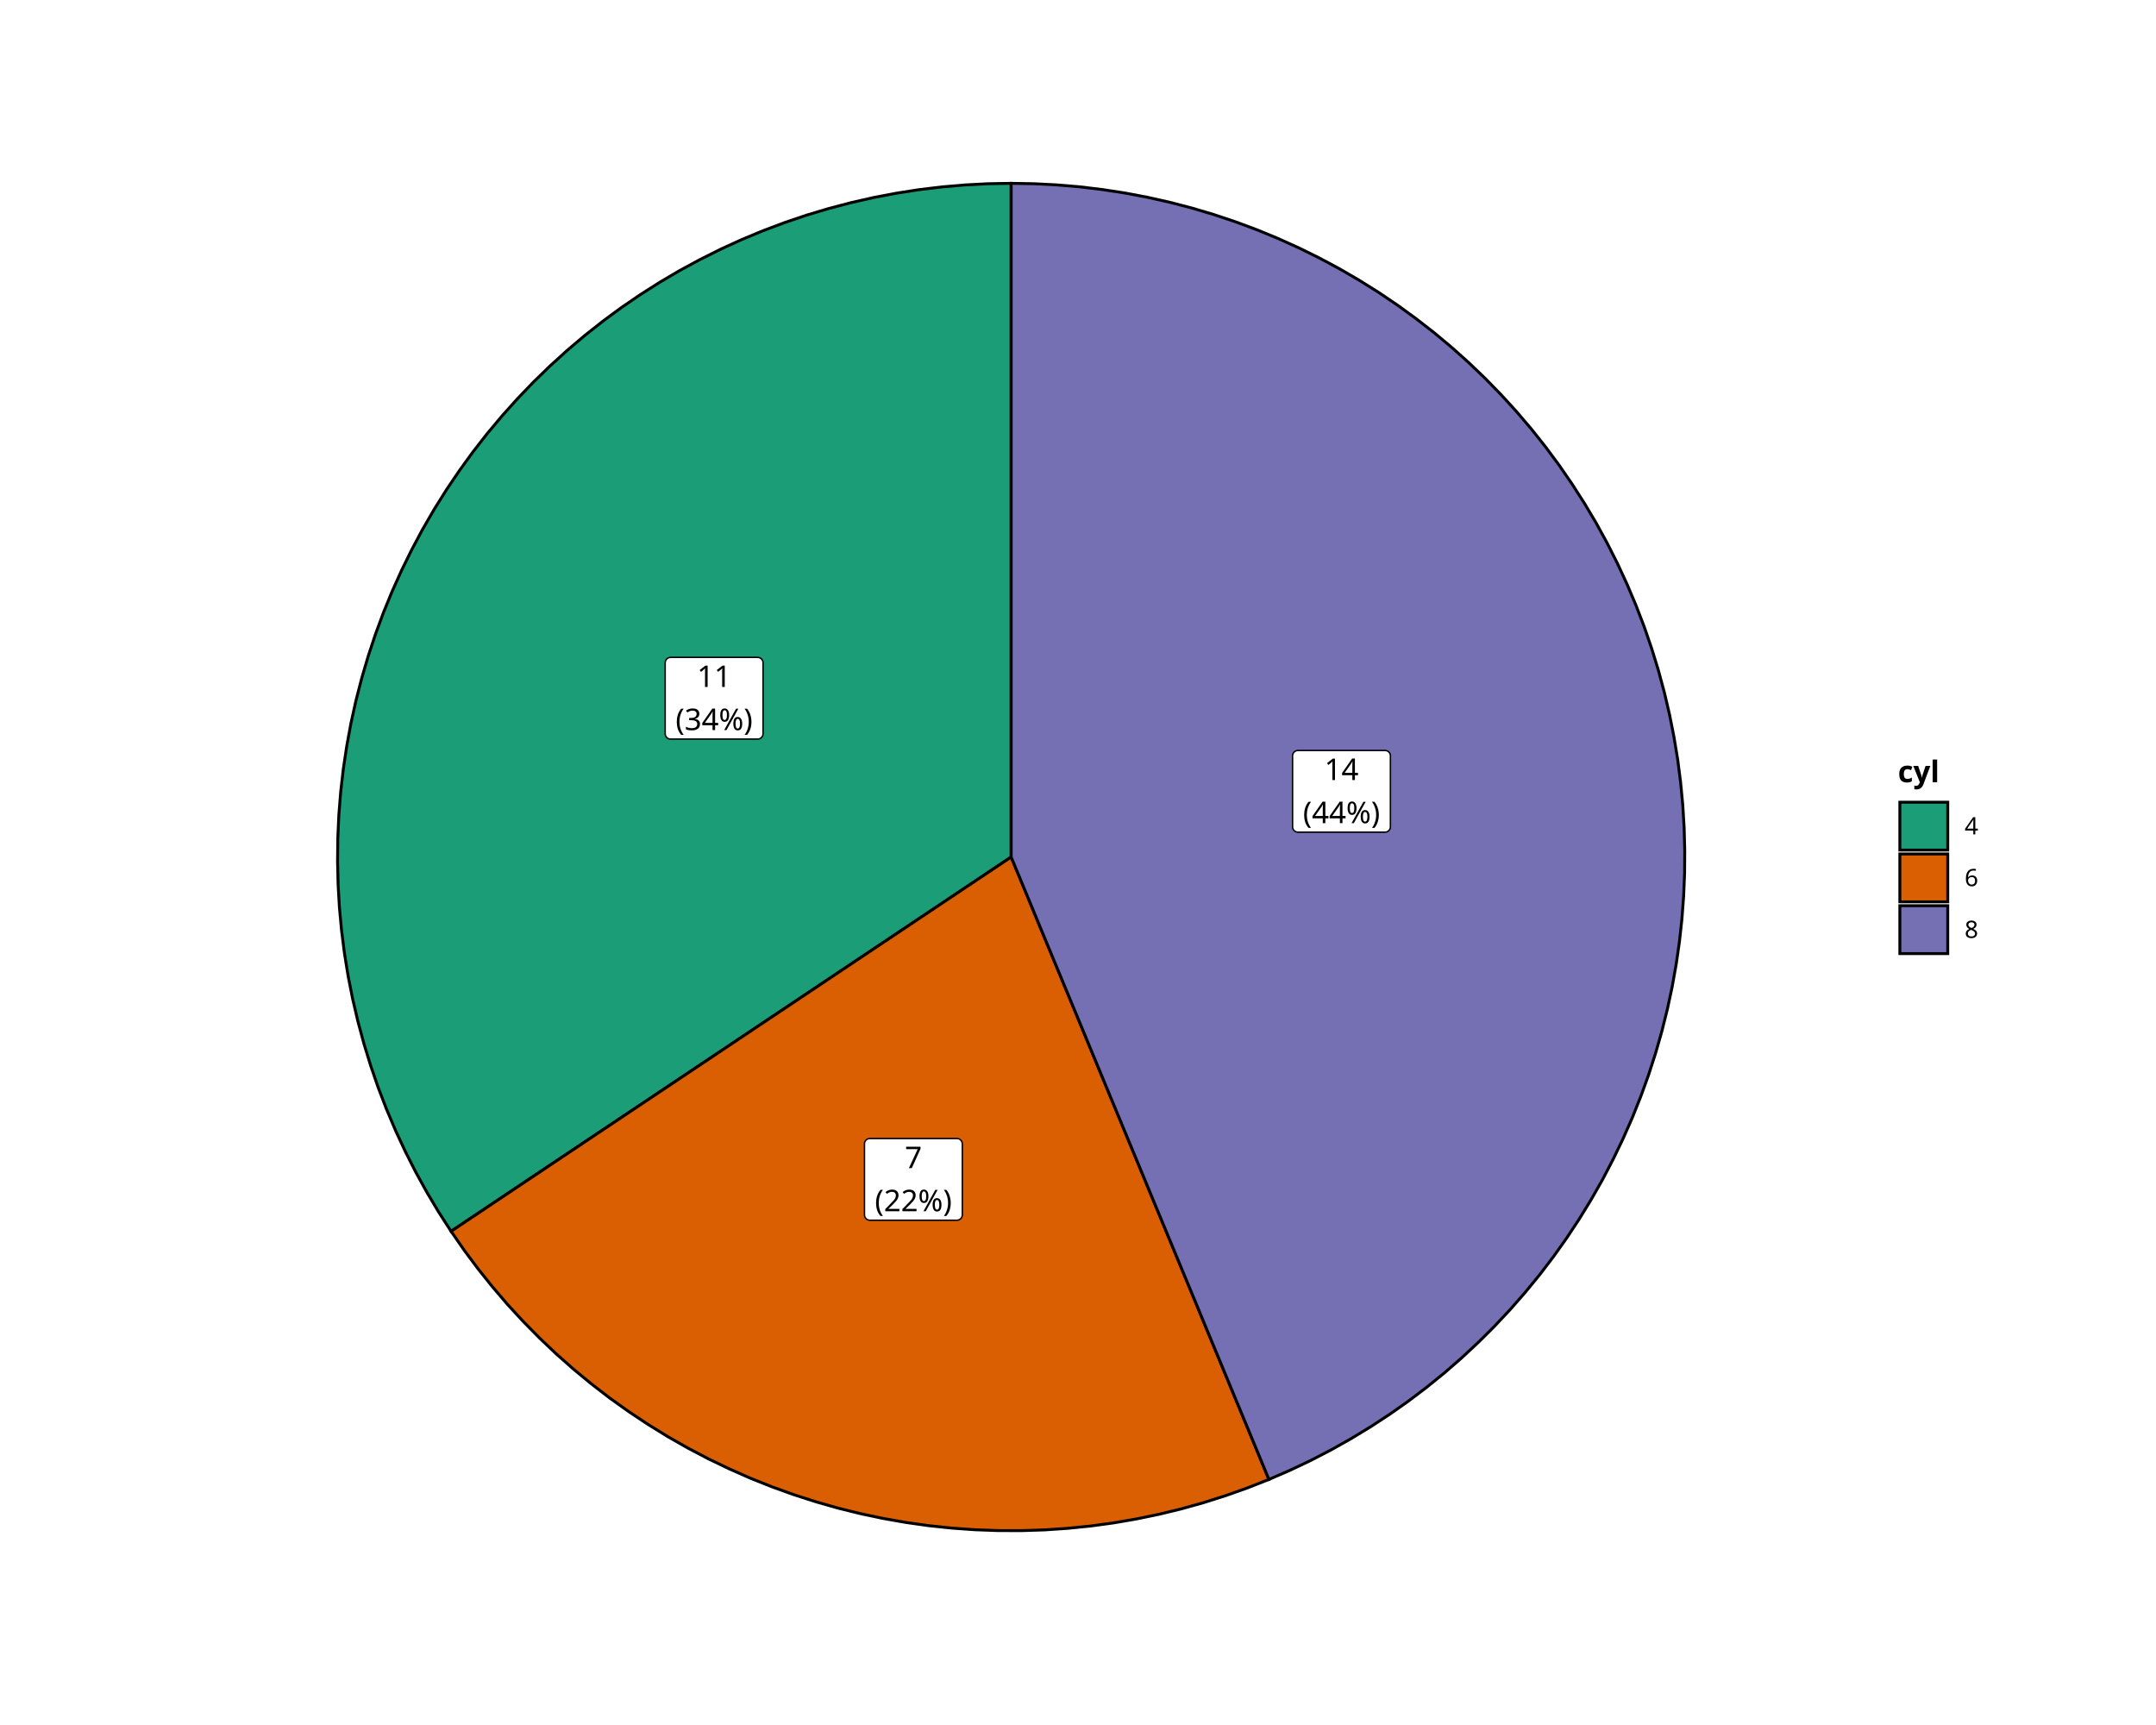
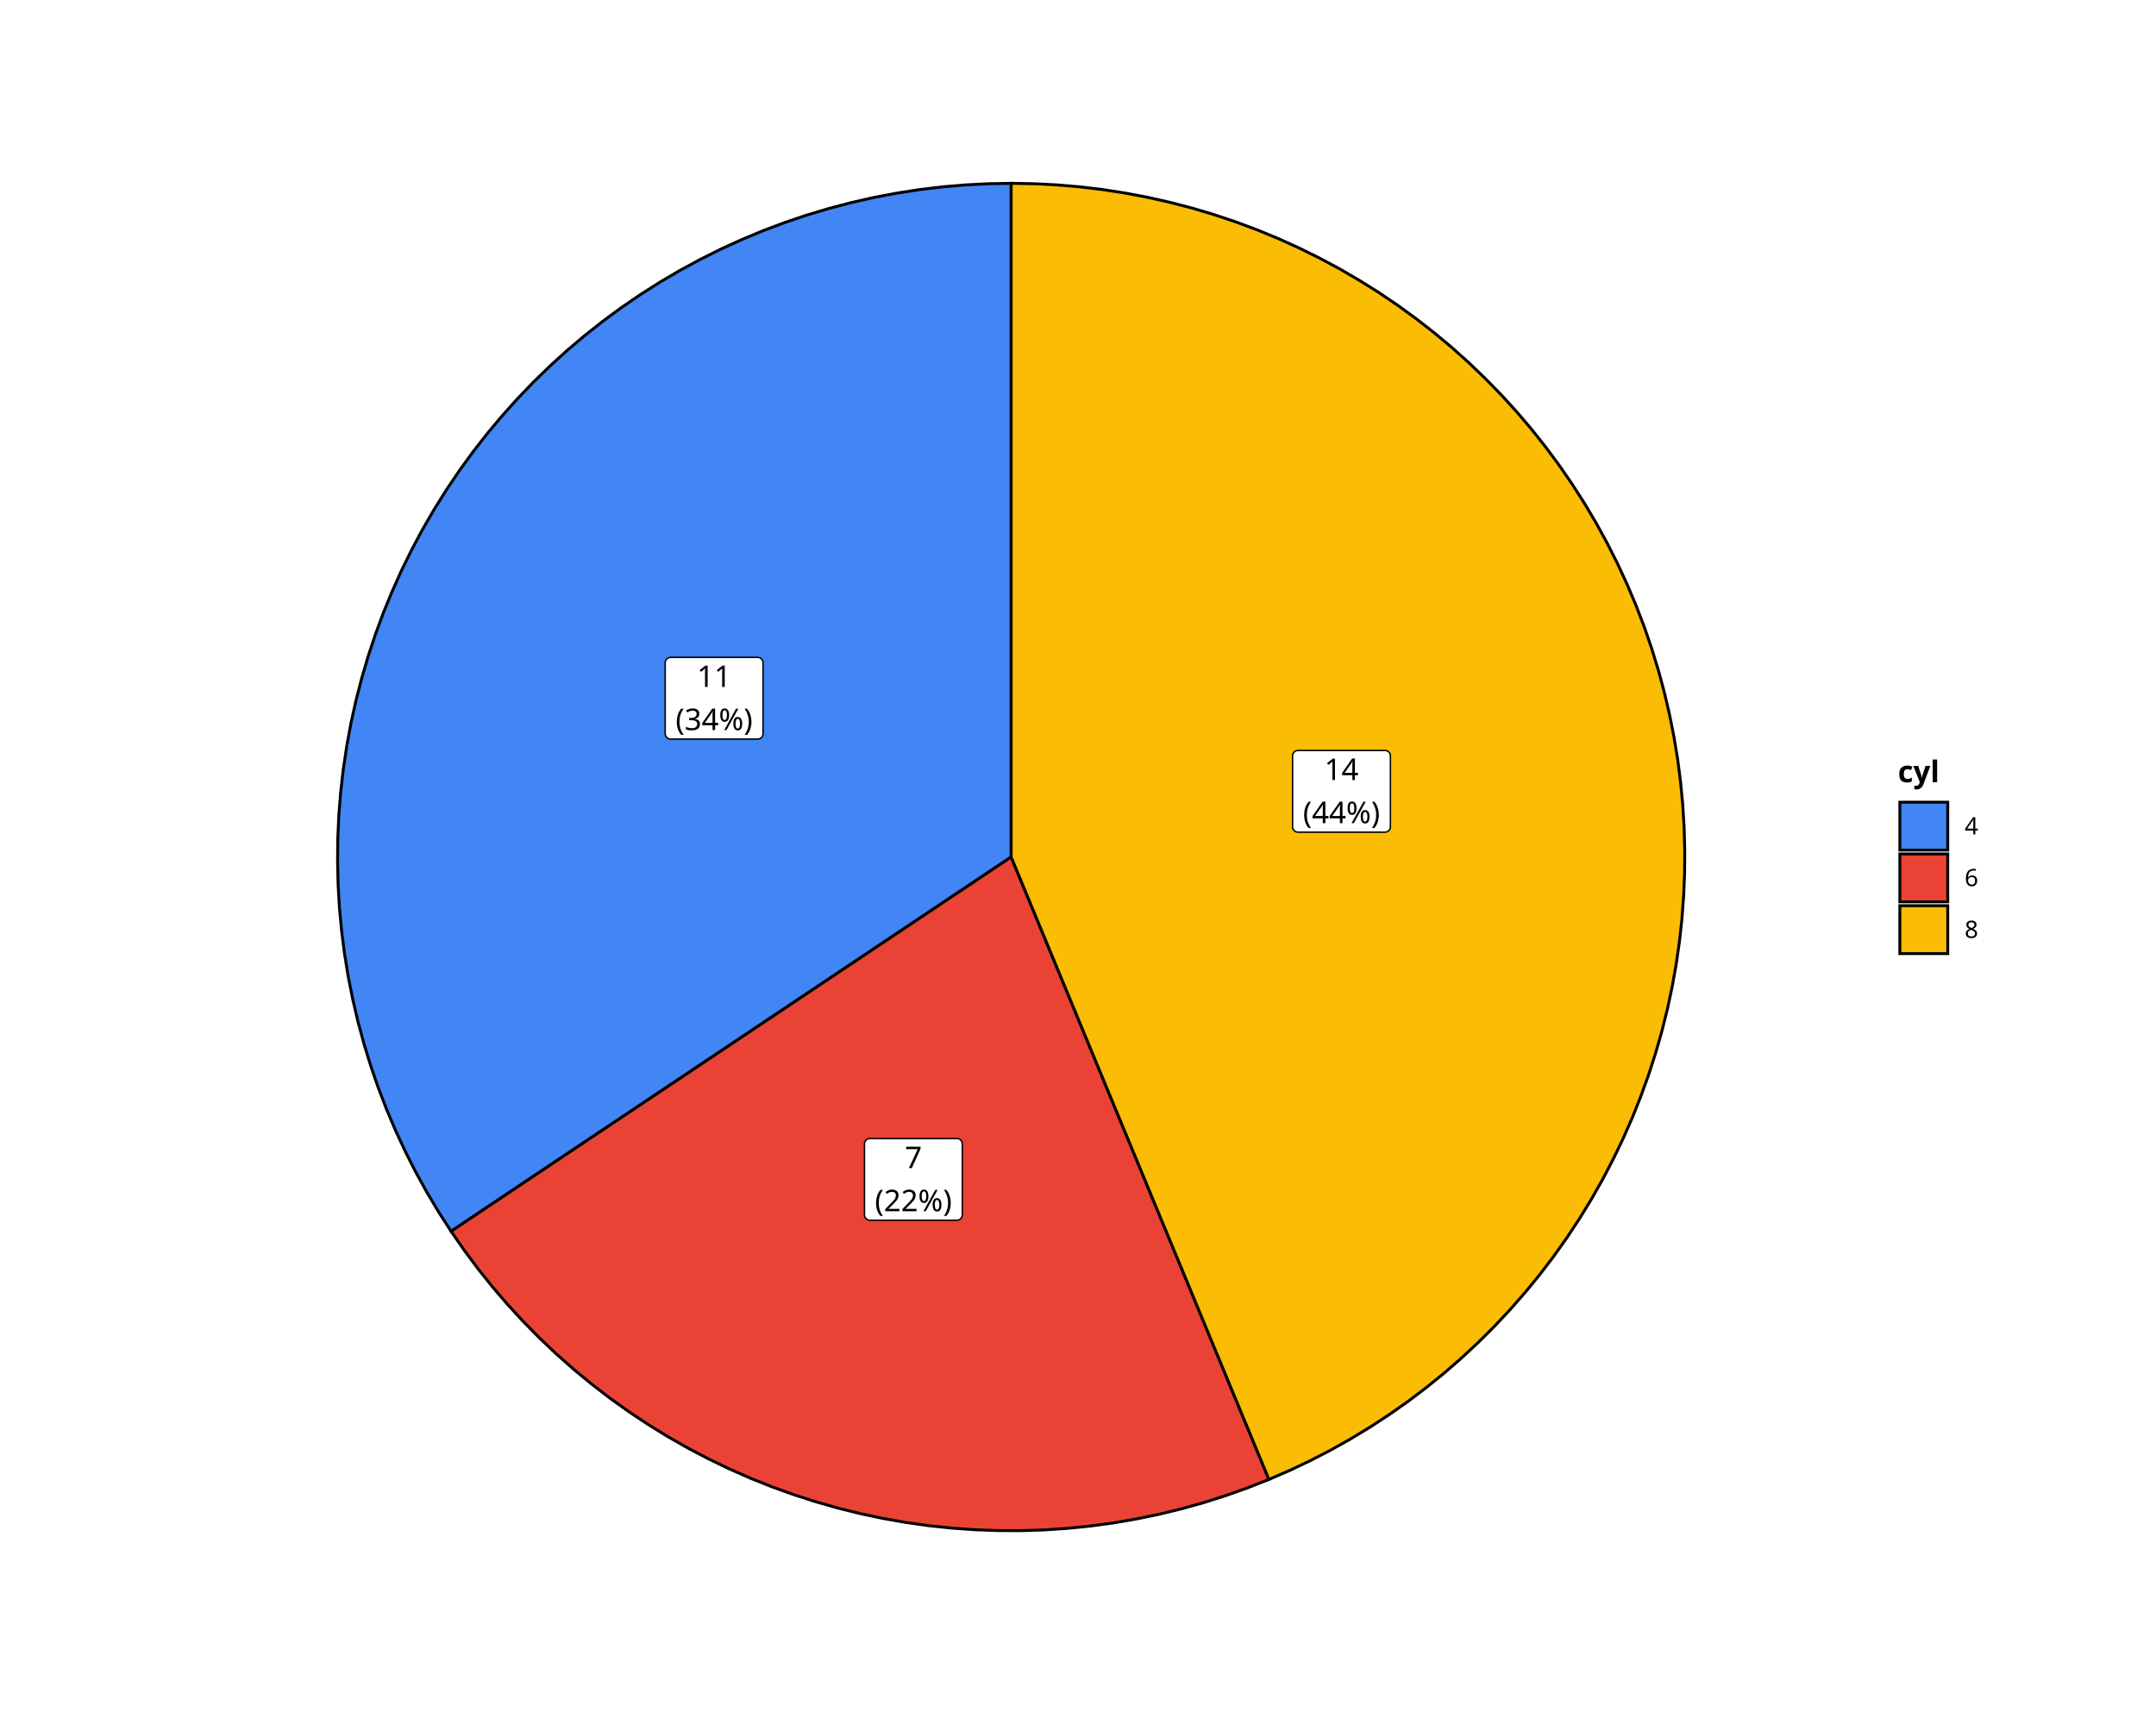
<svg xmlns="http://www.w3.org/2000/svg" class="svglite" data-engine-version="2.0" width="720.00pt" height="576.00pt" viewBox="0 0 720.00 576.00">
  <defs>
    <style type="text/css">
    .svglite line, .svglite polyline, .svglite polygon, .svglite path, .svglite rect, .svglite circle {
      fill: none;
      stroke: #000000;
      stroke-linecap: round;
      stroke-linejoin: round;
      stroke-miterlimit: 10.00;
    }
  </style>
  </defs>
  <rect width="100%" height="100%" style="stroke: none; fill: #FFFFFF;" />
  <defs>
    <clipPath id="cpMC4wMHw3MjAuMDB8MC4wMHw1NzYuMDA=">
      <rect x="0.00" y="0.00" width="720.00" height="576.00" />
    </clipPath>
  </defs>
  <g clip-path="url(#cpMC4wMHw3MjAuMDB8MC4wMHw1NzYuMDA=)">
</g>
  <defs>
    <clipPath id="cpNDkuNTF8NjcwLjQ5fDAuMDB8NTc2LjAw">
      <rect x="49.51" y="0.00" width="620.98" height="576.00" />
    </clipPath>
  </defs>
  <g clip-path="url(#cpNDkuNTF8NjcwLjQ5fDAuMDB8NTc2LjAw)">
    <rect x="49.51" y="0.00" width="620.98" height="576.00" style="stroke-width: 0.97; stroke: #FFFFFF; fill: #FFFFFF;" />
  </g>
  <g clip-path="url(#cpMC4wMHw3MjAuMDB8MC4wMHw1NzYuMDA=)">
</g>
  <defs>
    <clipPath id="cpNTYuNDl8NjE4Ljg3fDQuOTh8NTY3LjM3">
      <rect x="56.49" y="4.98" width="562.38" height="562.38" />
    </clipPath>
  </defs>
  <g clip-path="url(#cpNTYuNDl8NjE4Ljg3fDQuOTh8NTY3LjM3)">
    <rect x="56.49" y="4.98" width="562.38" height="562.38" style="stroke-width: 0.97; stroke: none; fill: #FFFFFF;" />
-     <polygon points="337.68,286.17 337.68,278.42 337.68,270.66 337.68,262.90 337.68,255.15 337.68,247.39 337.68,239.63 337.68,231.87 337.68,224.12 337.68,216.36 337.68,208.60 337.68,200.85 337.68,193.09 337.68,185.33 337.68,177.58 337.68,169.82 337.68,162.06 337.68,154.30 337.68,146.55 337.68,138.79 337.68,131.03 337.68,123.28 337.68,115.52 337.68,107.76 337.68,100.00 337.68,92.25 337.68,84.49 337.68,76.73 337.68,68.98 337.68,61.22 329.97,61.35 322.27,61.75 314.58,62.41 306.93,63.33 299.31,64.52 291.73,65.96 284.21,67.67 276.75,69.63 269.36,71.84 262.06,74.31 254.84,77.03 247.72,79.99 240.71,83.19 233.81,86.64 227.03,90.31 220.38,94.22 213.87,98.36 207.50,102.71 201.29,107.28 195.24,112.06 189.36,117.04 183.65,122.23 178.12,127.60 172.78,133.17 167.63,138.91 162.68,144.82 157.94,150.90 153.41,157.15 149.09,163.54 145.00,170.07 141.13,176.75 137.50,183.55 134.10,190.47 130.94,197.50 128.02,204.64 125.35,211.88 122.93,219.20 120.76,226.60 118.84,234.07 117.18,241.60 115.79,249.18 114.65,256.81 113.77,264.47 113.16,272.16 112.81,279.86 112.73,287.58 112.91,295.29 113.35,302.98 114.06,310.66 115.03,318.31 116.26,325.93 117.76,333.49 119.51,341.00 121.52,348.45 123.78,355.82 126.29,363.11 129.05,370.31 132.06,377.41 135.31,384.41 138.79,391.29 142.51,398.04 146.46,404.67 150.64,411.15 157.09,406.84 163.54,402.53 169.99,398.22 176.43,393.91 182.88,389.60 189.33,385.29 195.78,380.98 202.23,376.67 208.68,372.36 215.13,368.06 221.58,363.75 228.03,359.44 234.48,355.13 240.93,350.82 247.38,346.51 253.83,342.20 260.28,337.89 266.73,333.58 273.18,329.27 279.63,324.96 286.08,320.65 292.53,316.34 298.98,312.03 305.43,307.72 311.88,303.41 318.33,299.10 324.78,294.79 331.23,290.48 337.68,286.17 " style="stroke-width: 0.97; stroke-linecap: butt; stroke-linejoin: miter; fill: #1B9E77;" />
-     <polygon points="337.68,286.17 331.23,290.48 324.78,294.79 318.33,299.10 311.88,303.41 305.43,307.72 298.98,312.03 292.53,316.34 286.08,320.65 279.63,324.96 273.18,329.27 266.73,333.58 260.28,337.89 253.83,342.20 247.38,346.51 240.93,350.82 234.48,355.13 228.03,359.44 221.58,363.75 215.13,368.06 208.68,372.36 202.23,376.67 195.78,380.98 189.33,385.29 182.88,389.60 176.43,393.91 169.99,398.22 163.54,402.53 157.09,406.84 150.64,411.15 155.04,417.50 159.66,423.70 164.49,429.73 169.52,435.60 174.76,441.29 180.18,446.79 185.79,452.11 191.58,457.23 197.55,462.15 203.67,466.86 209.96,471.35 216.40,475.63 222.98,479.69 229.69,483.51 236.54,487.11 243.50,490.46 250.57,493.58 257.75,496.45 265.02,499.07 272.38,501.44 279.81,503.56 287.31,505.42 294.88,507.02 302.49,508.36 310.14,509.44 317.83,510.25 325.54,510.80 333.26,511.08 340.99,511.10 348.72,510.86 356.43,510.34 364.12,509.57 371.78,508.53 379.40,507.22 386.97,505.66 394.48,503.84 401.92,501.76 409.29,499.42 416.57,496.84 423.76,494.00 420.80,486.84 417.83,479.67 414.86,472.50 411.89,465.34 408.92,458.17 405.95,451.00 402.98,443.84 400.02,436.67 397.05,429.50 394.08,422.34 391.11,415.17 388.14,408.00 385.17,400.84 382.21,393.67 379.24,386.51 376.27,379.34 373.30,372.17 370.33,365.01 367.36,357.84 364.39,350.67 361.43,343.51 358.46,336.34 355.49,329.17 352.52,322.01 349.55,314.84 346.58,307.67 343.62,300.51 340.65,293.34 337.68,286.17 " style="stroke-width: 0.97; stroke-linecap: butt; stroke-linejoin: miter; fill: #D95F02;" />
-     <polygon points="337.68,286.17 340.65,293.34 343.62,300.51 346.58,307.67 349.55,314.84 352.52,322.01 355.49,329.17 358.46,336.34 361.43,343.51 364.39,350.67 367.36,357.84 370.33,365.01 373.30,372.17 376.27,379.34 379.24,386.51 382.21,393.67 385.17,400.84 388.14,408.00 391.11,415.17 394.08,422.34 397.05,429.50 400.02,436.67 402.98,443.84 405.95,451.00 408.92,458.17 411.89,465.34 414.86,472.50 417.83,479.67 420.80,486.84 423.76,494.00 430.77,490.96 437.66,487.69 444.44,484.18 451.10,480.44 457.62,476.48 464.01,472.30 470.26,467.91 476.35,463.30 482.28,458.50 488.04,453.49 493.63,448.29 499.04,442.91 504.27,437.34 509.30,431.60 514.14,425.70 518.77,419.63 523.19,413.41 527.40,407.04 531.39,400.53 535.16,393.90 538.70,387.13 542.01,380.25 545.09,373.27 547.92,366.18 550.52,359.00 552.87,351.73 554.97,344.40 556.82,336.99 558.42,329.52 559.76,322.01 560.85,314.45 561.68,306.87 562.25,299.25 562.57,291.63 562.62,283.99 562.42,276.36 561.96,268.74 561.23,261.14 560.26,253.57 559.02,246.04 557.53,238.55 555.79,231.12 553.80,223.75 551.55,216.45 549.07,209.23 546.33,202.11 543.36,195.08 540.15,188.15 536.71,181.34 533.04,174.64 529.14,168.08 525.02,161.65 520.69,155.36 516.15,149.23 511.40,143.25 506.45,137.44 501.30,131.80 495.97,126.34 490.46,121.06 484.77,115.97 478.91,111.08 472.88,106.39 466.71,101.90 460.38,97.63 453.91,93.58 447.31,89.74 440.58,86.14 433.73,82.76 426.78,79.62 419.72,76.71 412.56,74.05 405.32,71.63 398.00,69.46 390.62,67.54 383.17,65.87 375.67,64.45 368.12,63.29 360.54,62.38 352.93,61.74 345.31,61.35 337.68,61.22 337.68,68.98 337.68,76.73 337.68,84.49 337.68,92.25 337.68,100.00 337.68,107.76 337.68,115.52 337.68,123.28 337.68,131.03 337.68,138.79 337.68,146.55 337.68,154.30 337.68,162.06 337.68,169.82 337.68,177.58 337.68,185.33 337.68,193.09 337.68,200.85 337.68,208.60 337.68,216.36 337.68,224.12 337.68,231.87 337.68,239.63 337.68,247.39 337.68,255.15 337.68,262.90 337.68,270.66 337.68,278.42 337.68,286.17 " style="stroke-width: 0.97; stroke-linecap: butt; stroke-linejoin: miter; fill: #7570B3;" />
+     <polygon points="337.68,286.17 337.68,278.42 337.68,270.66 337.68,262.90 337.68,255.15 337.68,247.39 337.68,239.63 337.68,231.87 337.68,224.12 337.68,216.36 337.68,208.60 337.68,200.85 337.68,193.09 337.68,185.33 337.68,177.58 337.68,169.82 337.68,162.06 337.68,154.30 337.68,146.55 337.68,138.79 337.68,131.03 337.68,123.28 337.68,115.52 337.68,107.76 337.68,100.00 337.68,92.25 337.68,84.49 337.68,76.73 337.68,68.98 337.68,61.22 329.97,61.35 322.27,61.75 314.58,62.41 306.93,63.33 299.31,64.52 291.73,65.96 284.21,67.67 276.75,69.63 269.36,71.84 262.06,74.31 254.84,77.03 247.72,79.99 240.71,83.19 233.81,86.64 227.03,90.31 220.38,94.22 213.87,98.36 207.50,102.71 201.29,107.28 195.24,112.06 189.36,117.04 183.65,122.23 178.12,127.60 172.78,133.17 167.63,138.91 162.68,144.82 157.94,150.90 153.41,157.15 149.09,163.54 145.00,170.07 141.13,176.75 137.50,183.55 134.10,190.47 130.94,197.50 128.02,204.64 125.35,211.88 122.93,219.20 120.76,226.60 118.84,234.07 117.18,241.60 115.79,249.18 114.65,256.81 113.77,264.47 113.16,272.16 112.81,279.86 112.73,287.58 112.91,295.29 113.35,302.98 114.06,310.66 115.03,318.31 116.26,325.93 117.76,333.49 119.51,341.00 121.52,348.45 123.78,355.82 126.29,363.11 129.05,370.31 132.06,377.41 135.31,384.41 138.79,391.29 142.51,398.04 146.46,404.67 150.64,411.15 157.09,406.84 163.54,402.53 169.99,398.22 176.43,393.91 182.88,389.60 189.33,385.29 195.78,380.98 202.23,376.67 208.68,372.36 215.13,368.06 221.58,363.75 228.03,359.44 234.48,355.13 240.93,350.82 247.38,346.51 253.83,342.20 260.28,337.89 266.73,333.58 273.18,329.27 279.63,324.96 286.08,320.65 292.53,316.34 298.98,312.03 305.43,307.72 311.88,303.41 318.33,299.10 324.78,294.79 331.23,290.48 337.68,286.17 " style="stroke-width: 0.97; stroke-linecap: butt; stroke-linejoin: miter; fill: #4285F4;" />
+     <polygon points="337.68,286.17 331.23,290.48 324.78,294.79 318.33,299.10 311.88,303.41 305.43,307.72 298.98,312.03 292.53,316.34 286.08,320.65 279.63,324.96 273.18,329.27 266.73,333.58 260.28,337.89 253.83,342.20 247.38,346.51 240.93,350.82 234.48,355.13 228.03,359.44 221.58,363.75 215.13,368.06 208.68,372.36 202.23,376.67 195.78,380.98 189.33,385.29 182.88,389.60 176.43,393.91 169.99,398.22 163.54,402.53 157.09,406.84 150.64,411.15 155.04,417.50 159.66,423.70 164.49,429.73 169.52,435.60 174.76,441.29 180.18,446.79 185.79,452.11 191.58,457.23 197.55,462.15 203.67,466.86 209.96,471.35 216.40,475.63 222.98,479.69 229.69,483.51 236.54,487.11 243.50,490.46 250.57,493.58 257.75,496.45 265.02,499.07 272.38,501.44 279.81,503.56 287.31,505.42 294.88,507.02 302.49,508.36 310.14,509.44 317.83,510.25 325.54,510.80 333.26,511.08 340.99,511.10 348.72,510.86 356.43,510.34 364.12,509.57 371.78,508.53 379.40,507.22 386.97,505.66 394.48,503.84 401.92,501.76 409.29,499.42 416.57,496.84 423.76,494.00 420.80,486.84 417.83,479.67 414.86,472.50 411.89,465.34 408.92,458.17 405.95,451.00 402.98,443.84 400.02,436.67 397.05,429.50 394.08,422.34 391.11,415.17 388.14,408.00 385.17,400.84 382.21,393.67 379.24,386.51 376.27,379.34 373.30,372.17 370.33,365.01 367.36,357.84 364.39,350.67 361.43,343.51 358.46,336.34 355.49,329.17 352.52,322.01 349.55,314.84 346.58,307.67 343.62,300.51 340.65,293.34 337.68,286.17 " style="stroke-width: 0.97; stroke-linecap: butt; stroke-linejoin: miter; fill: #EA4335;" />
+     <polygon points="337.68,286.17 340.65,293.34 343.62,300.51 346.58,307.67 349.55,314.84 352.52,322.01 355.49,329.17 358.46,336.34 361.43,343.51 364.39,350.67 367.36,357.84 370.33,365.01 373.30,372.17 376.27,379.34 379.24,386.51 382.21,393.67 385.17,400.84 388.14,408.00 391.11,415.17 394.08,422.34 397.05,429.50 400.02,436.67 402.98,443.84 405.95,451.00 408.92,458.17 411.89,465.34 414.86,472.50 417.83,479.67 420.80,486.84 423.76,494.00 430.77,490.96 437.66,487.69 444.44,484.18 451.10,480.44 457.62,476.48 464.01,472.30 470.26,467.91 476.35,463.30 482.28,458.50 488.04,453.49 493.63,448.29 499.04,442.91 504.27,437.34 509.30,431.60 514.14,425.70 518.77,419.63 523.19,413.41 527.40,407.04 531.39,400.53 535.16,393.90 538.70,387.13 542.01,380.25 545.09,373.27 547.92,366.18 550.52,359.00 552.87,351.73 554.97,344.40 556.82,336.99 558.42,329.52 559.76,322.01 560.85,314.45 561.68,306.87 562.25,299.25 562.57,291.63 562.62,283.99 562.42,276.36 561.96,268.74 561.23,261.14 560.26,253.57 559.02,246.04 557.53,238.55 555.79,231.12 553.80,223.75 551.55,216.45 549.07,209.23 546.33,202.11 543.36,195.08 540.15,188.15 536.71,181.34 533.04,174.64 529.14,168.08 525.02,161.65 520.69,155.36 516.15,149.23 511.40,143.25 506.45,137.44 501.30,131.80 495.97,126.34 490.46,121.06 484.77,115.97 478.91,111.08 472.88,106.39 466.71,101.90 460.38,97.63 453.91,93.58 447.31,89.74 440.58,86.14 433.73,82.76 426.78,79.62 419.72,76.71 412.56,74.05 405.32,71.63 398.00,69.46 390.62,67.54 383.17,65.87 375.67,64.45 368.12,63.29 360.54,62.38 352.93,61.74 345.31,61.35 337.68,61.22 337.68,68.98 337.68,76.73 337.68,84.49 337.68,92.25 337.68,100.00 337.68,107.76 337.68,115.52 337.68,123.28 337.68,131.03 337.68,138.79 337.68,146.55 337.68,154.30 337.68,162.06 337.68,169.82 337.68,177.58 337.68,185.33 337.68,193.09 337.68,200.85 337.68,208.60 337.68,216.36 337.68,224.12 337.68,231.87 337.68,239.63 337.68,247.39 337.68,255.15 337.68,262.90 337.68,270.66 337.68,278.42 337.68,286.17 " style="stroke-width: 0.97; stroke-linecap: butt; stroke-linejoin: miter; fill: #FBBC04;" />
    <polygon points="223.94,246.79 253.02,246.79 252.95,246.79 253.24,246.78 253.52,246.72 253.79,246.62 254.04,246.47 254.27,246.29 254.46,246.07 254.61,245.83 254.73,245.56 254.80,245.28 254.82,244.99 254.82,244.99 254.82,221.31 254.82,221.31 254.80,221.02 254.73,220.74 254.61,220.47 254.46,220.23 254.27,220.01 254.04,219.83 253.79,219.68 253.52,219.58 253.24,219.52 253.02,219.51 223.94,219.51 224.16,219.52 223.87,219.51 223.58,219.55 223.31,219.63 223.04,219.75 222.81,219.92 222.60,220.12 222.42,220.35 222.29,220.61 222.20,220.88 222.15,221.17 222.14,221.31 222.14,244.99 222.15,244.85 222.15,245.14 222.20,245.42 222.29,245.70 222.42,245.96 222.60,246.19 222.81,246.39 223.04,246.55 223.31,246.68 223.58,246.76 223.87,246.79 " style="stroke-width: 0.48; fill: #FFFFFF;" />
    <text x="238.48" y="229.39" text-anchor="middle" style="font-size: 10.00px; font-family: sans;" textLength="11.12px" lengthAdjust="spacingAndGlyphs">11</text>
    <text x="238.48" y="243.79" text-anchor="middle" style="font-size: 10.00px; font-family: sans;" textLength="26.68px" lengthAdjust="spacingAndGlyphs">(34%)</text>
    <polygon points="290.49,407.45 319.57,407.45 319.49,407.45 319.78,407.43 320.07,407.38 320.34,407.27 320.59,407.13 320.81,406.95 321.00,406.73 321.16,406.48 321.27,406.22 321.34,405.94 321.37,405.65 321.37,405.65 321.37,381.97 321.37,381.97 321.34,381.68 321.27,381.40 321.16,381.13 321.00,380.88 320.81,380.67 320.59,380.48 320.34,380.34 320.07,380.24 319.78,380.18 319.57,380.17 290.49,380.17 290.71,380.18 290.42,380.17 290.13,380.20 289.85,380.28 289.59,380.41 289.35,380.57 289.14,380.77 288.97,381.00 288.83,381.26 288.74,381.54 288.70,381.82 288.69,381.97 288.69,405.65 288.70,405.50 288.70,405.79 288.74,406.08 288.83,406.35 288.97,406.61 289.14,406.84 289.35,407.04 289.59,407.21 289.85,407.33 290.13,407.41 290.42,407.45 " style="stroke-width: 0.48; fill: #FFFFFF;" />
    <text x="305.03" y="390.05" text-anchor="middle" style="font-size: 10.00px; font-family: sans;" textLength="5.56px" lengthAdjust="spacingAndGlyphs">7</text>
    <text x="305.03" y="404.45" text-anchor="middle" style="font-size: 10.00px; font-family: sans;" textLength="26.68px" lengthAdjust="spacingAndGlyphs">(22%)</text>
    <polygon points="433.46,277.87 462.53,277.87 462.46,277.87 462.75,277.86 463.03,277.80 463.30,277.70 463.55,277.55 463.78,277.37 463.97,277.15 464.13,276.91 464.24,276.64 464.31,276.36 464.33,276.07 464.33,276.07 464.33,252.39 464.33,252.39 464.31,252.10 464.24,251.82 464.13,251.55 463.97,251.31 463.78,251.09 463.55,250.91 463.30,250.76 463.03,250.66 462.75,250.60 462.53,250.59 433.46,250.59 433.67,250.60 433.38,250.59 433.10,250.63 432.82,250.71 432.56,250.83 432.32,250.99 432.11,251.20 431.93,251.43 431.80,251.68 431.71,251.96 431.66,252.24 431.66,252.39 431.66,276.07 431.66,275.93 431.66,276.22 431.71,276.50 431.80,276.78 431.93,277.03 432.11,277.26 432.32,277.47 432.56,277.63 432.82,277.75 433.10,277.83 433.38,277.87 " style="stroke-width: 0.48; fill: #FFFFFF;" />
    <text x="447.99" y="260.47" text-anchor="middle" style="font-size: 10.00px; font-family: sans;" textLength="11.12px" lengthAdjust="spacingAndGlyphs">14</text>
    <text x="447.99" y="274.87" text-anchor="middle" style="font-size: 10.00px; font-family: sans;" textLength="26.68px" lengthAdjust="spacingAndGlyphs">(44%)</text>
  </g>
  <g clip-path="url(#cpMC4wMHw3MjAuMDB8MC4wMHw1NzYuMDA=)">
    <rect x="628.83" y="248.30" width="36.67" height="75.74" style="stroke-width: 0.97; stroke: none; fill: #FFFFFF;" />
    <text x="633.81" y="261.20" style="font-size: 10.00px; font-weight: bold; font-family: sans;" textLength="12.23px" lengthAdjust="spacingAndGlyphs">cyl</text>
    <rect x="633.81" y="267.22" width="17.28" height="17.28" style="stroke-width: 0.97; stroke: none; fill: #FFFFFF;" />
-     <rect x="634.46" y="267.87" width="15.99" height="15.99" style="stroke-width: 0.97; stroke-linecap: butt; stroke-linejoin: miter; fill: #1B9E77;" />
+     <rect x="634.46" y="267.87" width="15.99" height="15.99" style="stroke-width: 0.97; stroke-linecap: butt; stroke-linejoin: miter; fill: #4285F4;" />
    <rect x="633.81" y="284.50" width="17.28" height="17.28" style="stroke-width: 0.97; stroke: none; fill: #FFFFFF;" />
-     <rect x="634.46" y="285.15" width="15.99" height="15.99" style="stroke-width: 0.97; stroke-linecap: butt; stroke-linejoin: miter; fill: #D95F02;" />
+     <rect x="634.46" y="285.15" width="15.99" height="15.99" style="stroke-width: 0.97; stroke-linecap: butt; stroke-linejoin: miter; fill: #EA4335;" />
    <rect x="633.81" y="301.78" width="17.28" height="17.28" style="stroke-width: 0.97; stroke: none; fill: #FFFFFF;" />
-     <rect x="634.46" y="302.43" width="15.99" height="15.99" style="stroke-width: 0.97; stroke-linecap: butt; stroke-linejoin: miter; fill: #7570B3;" />
+     <rect x="634.46" y="302.43" width="15.99" height="15.99" style="stroke-width: 0.97; stroke-linecap: butt; stroke-linejoin: miter; fill: #FBBC04;" />
    <text x="656.08" y="278.62" style="font-size: 8.00px; font-family: sans;" textLength="4.45px" lengthAdjust="spacingAndGlyphs">4</text>
    <text x="656.08" y="295.90" style="font-size: 8.00px; font-family: sans;" textLength="4.45px" lengthAdjust="spacingAndGlyphs">6</text>
    <text x="656.08" y="313.18" style="font-size: 8.00px; font-family: sans;" textLength="4.45px" lengthAdjust="spacingAndGlyphs">8</text>
  </g>
</svg>
